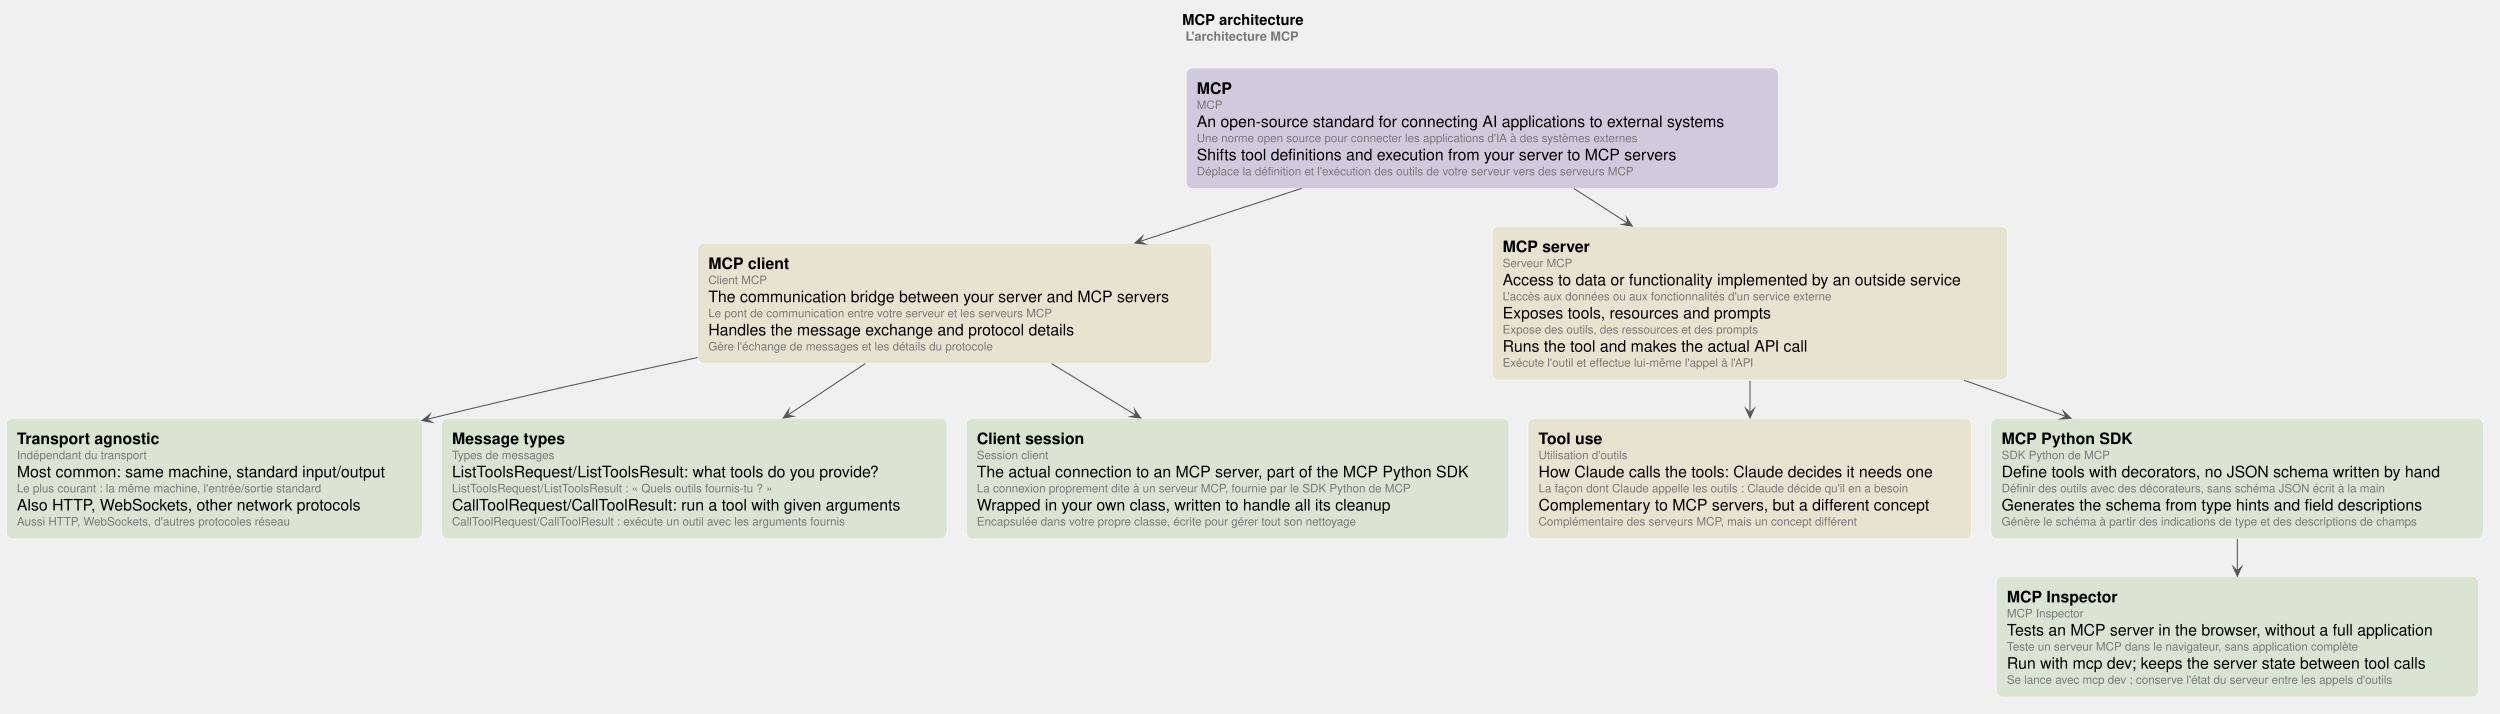
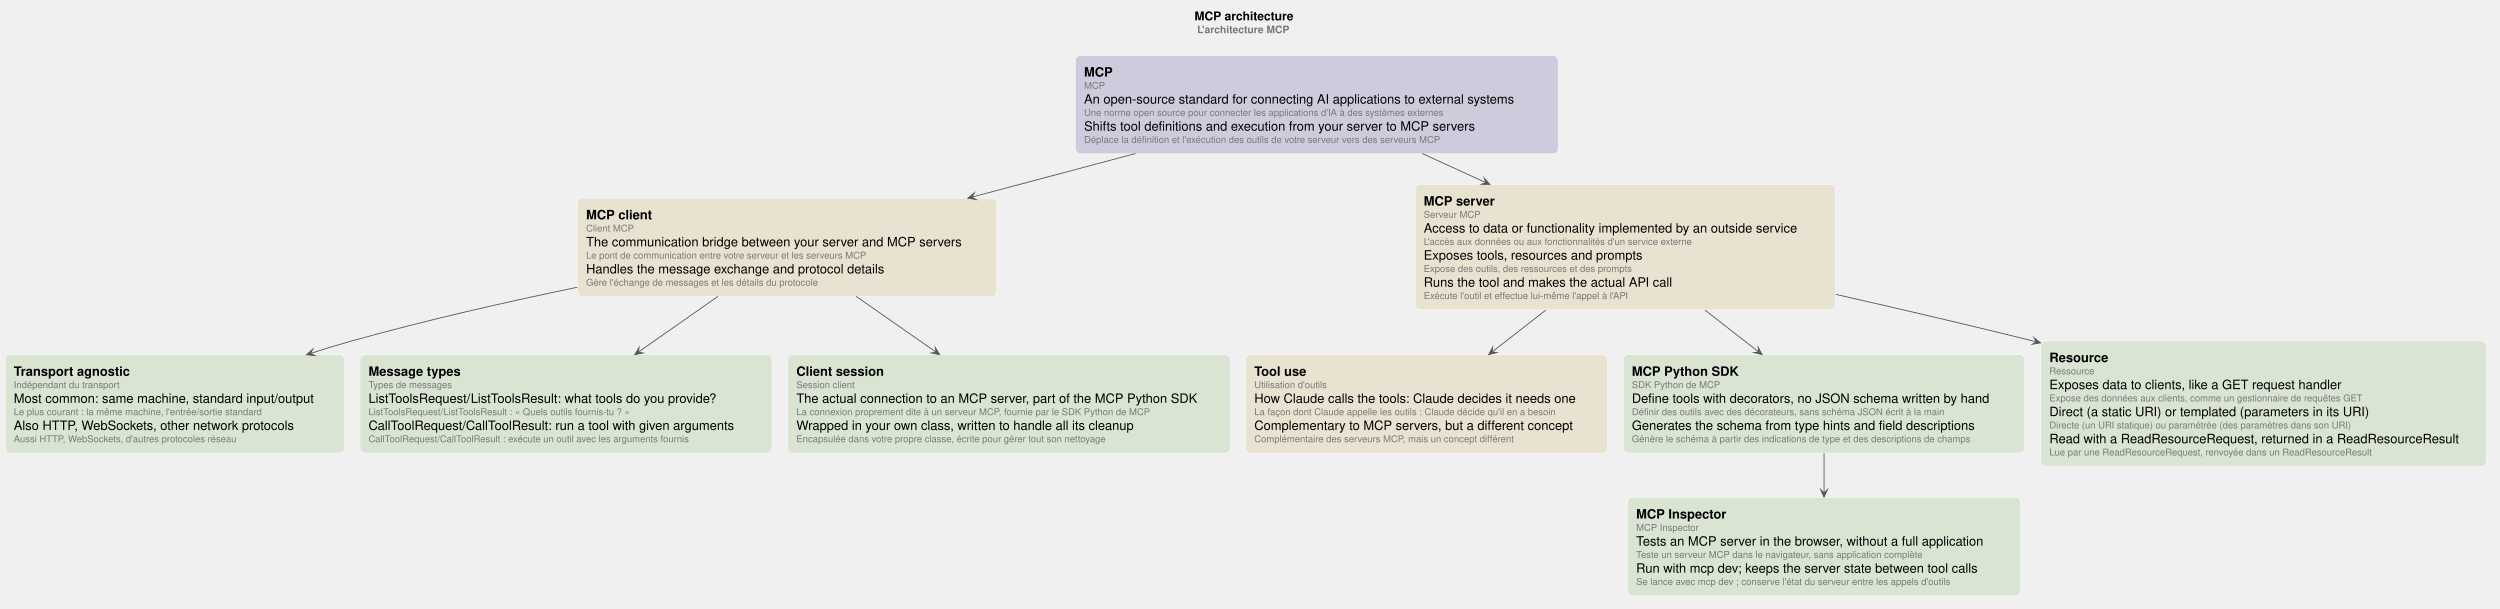
- <svg xmlns="http://www.w3.org/2000/svg" version="1.1" data-diagram-type="DESCRIPTION" style="width:2370px;height:676px;background:#FFFFFF;" width="2370px" height="676px" viewBox="0 0 2370 676" zoomAndPan="magnify" preserveAspectRatio="none" contentStyleType="text/css">
+ <svg xmlns="http://www.w3.org/2000/svg" version="1.1" data-diagram-type="DESCRIPTION" style="width:2907px;height:708px;background:#FFFFFF;" width="2907px" height="708px" viewBox="0 0 2907 708" zoomAndPan="magnify" preserveAspectRatio="none" contentStyleType="text/css">
  <defs />
  <g font-family="sans-serif" lengthAdjust="spacing">
    <g class="title" data-source-line="18">
-       <text x="1120.678" y="23.563" fill="#000" font-size="14" textLength="122.145" font-weight="700" font-family="Helvetica">MCP architecture</text>
-       <text x="1123.836" y="38.564" fill="#777" font-size="12" textLength="115.828" font-weight="700" font-family="Helvetica">L'architecture MCP</text>
+       <text x="1388.928" y="23.563" fill="#000" font-size="14" textLength="122.145" font-weight="700" font-family="Helvetica">MCP architecture</text>
+       <text x="1392.086" y="38.564" fill="#777" font-size="12" textLength="115.828" font-weight="700" font-family="Helvetica">L'architecture MCP</text>
    </g>
    <g class="entity" data-qualified-name="MCP" id="ent0001" data-source-line="20">
-       <rect x="1124.5" y="64.459" width="561.318" height="114.377" fill="#CFCBDD" style="stroke:#FFF;stroke-width:0.5;" rx="6" ry="6" />
-       <text x="1134.5" y="88.99" fill="#000" font-size="15" textLength="35.493" font-weight="700" font-family="Helvetica">MCP</text>
-       <text x="1134.5" y="103.265" fill="#777" font-size="11" textLength="24.997" font-family="Helvetica">MCP</text>
-       <text x="1134.5" y="120.449" fill="#000" font-size="15" textLength="541.318" font-family="Helvetica">An open-source standard for connecting AI applications to external systems</text>
-       <text x="1134.5" y="134.724" fill="#777" font-size="11" textLength="449.072" font-family="Helvetica">Une norme open source pour connecter les applications d'IA à des systèmes externes</text>
-       <text x="1134.5" y="151.908" fill="#000" font-size="15" textLength="491.067" font-family="Helvetica">Shifts tool definitions and execution from your server to MCP servers</text>
-       <text x="1134.5" y="166.183" fill="#777" font-size="11" textLength="446.87" font-family="Helvetica">Déplace la définition et l'exécution des outils de votre serveur vers des serveurs MCP</text>
+       <rect x="1250.5" y="64.459" width="561.318" height="114.377" fill="#CFCBDD" style="stroke:#FFF;stroke-width:0.5;" rx="6" ry="6" />
+       <text x="1260.5" y="88.99" fill="#000" font-size="15" textLength="35.493" font-weight="700" font-family="Helvetica">MCP</text>
+       <text x="1260.5" y="103.265" fill="#777" font-size="11" textLength="24.997" font-family="Helvetica">MCP</text>
+       <text x="1260.5" y="120.449" fill="#000" font-size="15" textLength="541.318" font-family="Helvetica">An open-source standard for connecting AI applications to external systems</text>
+       <text x="1260.5" y="134.724" fill="#777" font-size="11" textLength="449.072" font-family="Helvetica">Une norme open source pour connecter les applications d'IA à des systèmes externes</text>
+       <text x="1260.5" y="151.908" fill="#000" font-size="15" textLength="491.067" font-family="Helvetica">Shifts tool definitions and execution from your server to MCP servers</text>
+       <text x="1260.5" y="166.183" fill="#777" font-size="11" textLength="446.87" font-family="Helvetica">Déplace la définition et l'exécution des outils de votre serveur vers des serveurs MCP</text>
    </g>
    <g class="entity" data-qualified-name="CL" id="ent0002" data-source-line="21">
-       <rect x="661.5" y="230.459" width="487.38" height="114.377" fill="#E8E2D0" style="stroke:#FFF;stroke-width:0.5;" rx="6" ry="6" />
-       <text x="671.5" y="254.99" fill="#000" font-size="15" textLength="81.372" font-weight="700" font-family="Helvetica">MCP client</text>
-       <text x="671.5" y="269.265" fill="#777" font-size="11" textLength="58.33" font-family="Helvetica">Client MCP</text>
-       <text x="671.5" y="286.449" fill="#000" font-size="15" textLength="467.38" font-family="Helvetica">The communication bridge between your server and MCP servers</text>
-       <text x="671.5" y="300.724" fill="#777" font-size="11" textLength="349.046" font-family="Helvetica">Le pont de communication entre votre serveur et les serveurs MCP</text>
-       <text x="671.5" y="317.908" fill="#000" font-size="15" textLength="372.766" font-family="Helvetica">Handles the message exchange and protocol details</text>
-       <text x="671.5" y="332.183" fill="#777" font-size="11" textLength="290.152" font-family="Helvetica">Gère l'échange de messages et les détails du protocole</text>
+       <rect x="671.5" y="230.459" width="487.38" height="114.377" fill="#E8E2D0" style="stroke:#FFF;stroke-width:0.5;" rx="6" ry="6" />
+       <text x="681.5" y="254.99" fill="#000" font-size="15" textLength="81.372" font-weight="700" font-family="Helvetica">MCP client</text>
+       <text x="681.5" y="269.265" fill="#777" font-size="11" textLength="58.33" font-family="Helvetica">Client MCP</text>
+       <text x="681.5" y="286.449" fill="#000" font-size="15" textLength="467.38" font-family="Helvetica">The communication bridge between your server and MCP servers</text>
+       <text x="681.5" y="300.724" fill="#777" font-size="11" textLength="349.046" font-family="Helvetica">Le pont de communication entre votre serveur et les serveurs MCP</text>
+       <text x="681.5" y="317.908" fill="#000" font-size="15" textLength="372.766" font-family="Helvetica">Handles the message exchange and protocol details</text>
+       <text x="681.5" y="332.183" fill="#777" font-size="11" textLength="290.152" font-family="Helvetica">Gère l'échange de messages et les détails du protocole</text>
    </g>
    <g class="entity" data-qualified-name="TA" id="ent0003" data-source-line="22">
-       <rect x="6" y="396.459" width="394.414" height="114.377" fill="#D9E4D3" style="stroke:#FFF;stroke-width:0.5;" rx="6" ry="6" />
-       <text x="16" y="420.99" fill="#000" font-size="15" textLength="141.958" font-weight="700" font-family="Helvetica">Transport agnostic</text>
-       <text x="16" y="435.265" fill="#777" font-size="11" textLength="131.979" font-family="Helvetica">Indépendant du transport</text>
-       <text x="16" y="452.449" fill="#000" font-size="15" textLength="374.414" font-family="Helvetica">Most common: same machine, standard input/output</text>
-       <text x="16" y="466.724" fill="#777" font-size="11" textLength="309.934" font-family="Helvetica">Le plus courant : la même machine, l'entrée/sortie standard</text>
-       <text x="16" y="483.908" fill="#000" font-size="15" textLength="353.086" font-family="Helvetica">Also HTTP, WebSockets, other network protocols</text>
-       <text x="16" y="498.183" fill="#777" font-size="11" textLength="279.281" font-family="Helvetica">Aussi HTTP, WebSockets, d'autres protocoles réseau</text>
+       <rect x="6" y="412.459" width="394.414" height="114.377" fill="#D9E4D3" style="stroke:#FFF;stroke-width:0.5;" rx="6" ry="6" />
+       <text x="16" y="436.99" fill="#000" font-size="15" textLength="141.958" font-weight="700" font-family="Helvetica">Transport agnostic</text>
+       <text x="16" y="451.265" fill="#777" font-size="11" textLength="131.979" font-family="Helvetica">Indépendant du transport</text>
+       <text x="16" y="468.449" fill="#000" font-size="15" textLength="374.414" font-family="Helvetica">Most common: same machine, standard input/output</text>
+       <text x="16" y="482.724" fill="#777" font-size="11" textLength="309.934" font-family="Helvetica">Le plus courant : la même machine, l'entrée/sortie standard</text>
+       <text x="16" y="499.908" fill="#000" font-size="15" textLength="353.086" font-family="Helvetica">Also HTTP, WebSockets, other network protocols</text>
+       <text x="16" y="514.183" fill="#777" font-size="11" textLength="279.281" font-family="Helvetica">Aussi HTTP, WebSockets, d'autres protocoles réseau</text>
    </g>
    <g class="entity" data-qualified-name="MT" id="ent0004" data-source-line="23">
-       <rect x="418.5" y="396.459" width="479.265" height="114.377" fill="#D9E4D3" style="stroke:#FFF;stroke-width:0.5;" rx="6" ry="6" />
-       <text x="428.5" y="420.99" fill="#000" font-size="15" textLength="113.525" font-weight="700" font-family="Helvetica">Message types</text>
-       <text x="428.5" y="435.265" fill="#777" font-size="11" textLength="104.376" font-family="Helvetica">Types de messages</text>
-       <text x="428.5" y="452.449" fill="#000" font-size="15" textLength="437.761" font-family="Helvetica">ListToolsRequest/ListToolsResult: what tools do you provide?</text>
-       <text x="428.5" y="466.724" fill="#777" font-size="11" textLength="326.847" font-family="Helvetica">ListToolsRequest/ListToolsResult : « Quels outils fournis-tu ? »</text>
-       <text x="428.5" y="483.908" fill="#000" font-size="15" textLength="459.265" font-family="Helvetica">CallToolRequest/CallToolResult: run a tool with given arguments</text>
-       <text x="428.5" y="498.183" fill="#777" font-size="11" textLength="403.181" font-family="Helvetica">CallToolRequest/CallToolResult : exécute un outil avec les arguments fournis</text>
+       <rect x="418.5" y="412.459" width="479.265" height="114.377" fill="#D9E4D3" style="stroke:#FFF;stroke-width:0.5;" rx="6" ry="6" />
+       <text x="428.5" y="436.99" fill="#000" font-size="15" textLength="113.525" font-weight="700" font-family="Helvetica">Message types</text>
+       <text x="428.5" y="451.265" fill="#777" font-size="11" textLength="104.376" font-family="Helvetica">Types de messages</text>
+       <text x="428.5" y="468.449" fill="#000" font-size="15" textLength="437.761" font-family="Helvetica">ListToolsRequest/ListToolsResult: what tools do you provide?</text>
+       <text x="428.5" y="482.724" fill="#777" font-size="11" textLength="326.847" font-family="Helvetica">ListToolsRequest/ListToolsResult : « Quels outils fournis-tu ? »</text>
+       <text x="428.5" y="499.908" fill="#000" font-size="15" textLength="459.265" font-family="Helvetica">CallToolRequest/CallToolResult: run a tool with given arguments</text>
+       <text x="428.5" y="514.183" fill="#777" font-size="11" textLength="403.181" font-family="Helvetica">CallToolRequest/CallToolResult : exécute un outil avec les arguments fournis</text>
    </g>
    <g class="entity" data-qualified-name="SV" id="ent0005" data-source-line="24">
-       <rect x="1414.5" y="214.459" width="488.545" height="145.836" fill="#E8E2D0" style="stroke:#FFF;stroke-width:0.5;" rx="6" ry="6" />
-       <text x="1424.5" y="238.99" fill="#000" font-size="15" textLength="87.656" font-weight="700" font-family="Helvetica">MCP server</text>
-       <text x="1424.5" y="253.265" fill="#777" font-size="11" textLength="68.943" font-family="Helvetica">Serveur MCP</text>
-       <text x="1424.5" y="270.449" fill="#000" font-size="15" textLength="468.545" font-family="Helvetica">Access to data or functionality implemented by an outside service</text>
-       <text x="1424.5" y="284.724" fill="#777" font-size="11" textLength="338.083" font-family="Helvetica">L'accès aux données ou aux fonctionnalités d'un service externe</text>
-       <text x="1424.5" y="301.908" fill="#000" font-size="15" textLength="272.6" font-family="Helvetica">Exposes tools, resources and prompts</text>
-       <text x="1424.5" y="316.183" fill="#777" font-size="11" textLength="259.225" font-family="Helvetica">Expose des outils, des ressources et des prompts</text>
-       <text x="1424.5" y="333.367" fill="#000" font-size="15" textLength="306.584" font-family="Helvetica">Runs the tool and makes the actual API call</text>
-       <text x="1424.5" y="347.642" fill="#777" font-size="11" textLength="260.831" font-family="Helvetica">Exécute l'outil et effectue lui-même l'appel à l'API</text>
+       <rect x="1645.5" y="214.459" width="488.545" height="145.836" fill="#E8E2D0" style="stroke:#FFF;stroke-width:0.5;" rx="6" ry="6" />
+       <text x="1655.5" y="238.99" fill="#000" font-size="15" textLength="87.656" font-weight="700" font-family="Helvetica">MCP server</text>
+       <text x="1655.5" y="253.265" fill="#777" font-size="11" textLength="68.943" font-family="Helvetica">Serveur MCP</text>
+       <text x="1655.5" y="270.449" fill="#000" font-size="15" textLength="468.545" font-family="Helvetica">Access to data or functionality implemented by an outside service</text>
+       <text x="1655.5" y="284.724" fill="#777" font-size="11" textLength="338.083" font-family="Helvetica">L'accès aux données ou aux fonctionnalités d'un service externe</text>
+       <text x="1655.5" y="301.908" fill="#000" font-size="15" textLength="272.6" font-family="Helvetica">Exposes tools, resources and prompts</text>
+       <text x="1655.5" y="316.183" fill="#777" font-size="11" textLength="259.225" font-family="Helvetica">Expose des outils, des ressources et des prompts</text>
+       <text x="1655.5" y="333.367" fill="#000" font-size="15" textLength="306.584" font-family="Helvetica">Runs the tool and makes the actual API call</text>
+       <text x="1655.5" y="347.642" fill="#777" font-size="11" textLength="260.831" font-family="Helvetica">Exécute l'outil et effectue lui-même l'appel à l'API</text>
    </g>
    <g class="entity" data-qualified-name="TU" id="ent0006" data-source-line="25">
-       <rect x="1448.5" y="396.459" width="420.54" height="114.377" fill="#E8E2D0" style="stroke:#FFF;stroke-width:0.5;" rx="6" ry="6" />
-       <text x="1458.5" y="420.99" fill="#000" font-size="15" textLength="64.834" font-weight="700" font-family="Helvetica">Tool use</text>
-       <text x="1458.5" y="435.265" fill="#777" font-size="11" textLength="92.807" font-family="Helvetica">Utilisation d'outils</text>
-       <text x="1458.5" y="452.449" fill="#000" font-size="15" textLength="400.54" font-family="Helvetica">How Claude calls the tools: Claude decides it needs one</text>
-       <text x="1458.5" y="466.724" fill="#777" font-size="11" textLength="375.885" font-family="Helvetica">La façon dont Claude appelle les outils : Claude décide qu'il en a besoin</text>
-       <text x="1458.5" y="483.908" fill="#000" font-size="15" textLength="398.24" font-family="Helvetica">Complementary to MCP servers, but a different concept</text>
-       <text x="1458.5" y="498.183" fill="#777" font-size="11" textLength="324.473" font-family="Helvetica">Complémentaire des serveurs MCP, mais un concept différent</text>
+       <rect x="1448.5" y="412.459" width="420.54" height="114.377" fill="#E8E2D0" style="stroke:#FFF;stroke-width:0.5;" rx="6" ry="6" />
+       <text x="1458.5" y="436.99" fill="#000" font-size="15" textLength="64.834" font-weight="700" font-family="Helvetica">Tool use</text>
+       <text x="1458.5" y="451.265" fill="#777" font-size="11" textLength="92.807" font-family="Helvetica">Utilisation d'outils</text>
+       <text x="1458.5" y="468.449" fill="#000" font-size="15" textLength="400.54" font-family="Helvetica">How Claude calls the tools: Claude decides it needs one</text>
+       <text x="1458.5" y="482.724" fill="#777" font-size="11" textLength="375.885" font-family="Helvetica">La façon dont Claude appelle les outils : Claude décide qu'il en a besoin</text>
+       <text x="1458.5" y="499.908" fill="#000" font-size="15" textLength="398.24" font-family="Helvetica">Complementary to MCP servers, but a different concept</text>
+       <text x="1458.5" y="514.183" fill="#777" font-size="11" textLength="324.473" font-family="Helvetica">Complémentaire des serveurs MCP, mais un concept différent</text>
    </g>
    <g class="entity" data-qualified-name="SDK" id="ent0007" data-source-line="26">
-       <rect x="1887.5" y="396.459" width="466.719" height="114.377" fill="#D9E4D3" style="stroke:#FFF;stroke-width:0.5;" rx="6" ry="6" />
-       <text x="1897.5" y="420.99" fill="#000" font-size="15" textLength="128.32" font-weight="700" font-family="Helvetica">MCP Python SDK</text>
-       <text x="1897.5" y="435.265" fill="#777" font-size="11" textLength="106.219" font-family="Helvetica">SDK Python de MCP</text>
-       <text x="1897.5" y="452.449" fill="#000" font-size="15" textLength="446.719" font-family="Helvetica">Define tools with decorators, no JSON schema written by hand</text>
-       <text x="1897.5" y="466.724" fill="#777" font-size="11" textLength="387.261" font-family="Helvetica">Définir des outils avec des décorateurs, sans schéma JSON écrit à la main</text>
-       <text x="1897.5" y="483.908" fill="#000" font-size="15" textLength="428.818" font-family="Helvetica">Generates the schema from type hints and field descriptions</text>
-       <text x="1897.5" y="498.183" fill="#777" font-size="11" textLength="420.621" font-family="Helvetica">Génère le schéma à partir des indications de type et des descriptions de champs</text>
+       <rect x="1887.5" y="412.459" width="466.719" height="114.377" fill="#D9E4D3" style="stroke:#FFF;stroke-width:0.5;" rx="6" ry="6" />
+       <text x="1897.5" y="436.99" fill="#000" font-size="15" textLength="128.32" font-weight="700" font-family="Helvetica">MCP Python SDK</text>
+       <text x="1897.5" y="451.265" fill="#777" font-size="11" textLength="106.219" font-family="Helvetica">SDK Python de MCP</text>
+       <text x="1897.5" y="468.449" fill="#000" font-size="15" textLength="446.719" font-family="Helvetica">Define tools with decorators, no JSON schema written by hand</text>
+       <text x="1897.5" y="482.724" fill="#777" font-size="11" textLength="387.261" font-family="Helvetica">Définir des outils avec des décorateurs, sans schéma JSON écrit à la main</text>
+       <text x="1897.5" y="499.908" fill="#000" font-size="15" textLength="428.818" font-family="Helvetica">Generates the schema from type hints and field descriptions</text>
+       <text x="1897.5" y="514.183" fill="#777" font-size="11" textLength="420.621" font-family="Helvetica">Génère le schéma à partir des indications de type et des descriptions de champs</text>
    </g>
    <g class="entity" data-qualified-name="CS" id="ent0008" data-source-line="27">
-       <rect x="916" y="396.459" width="514.458" height="114.377" fill="#D9E4D3" style="stroke:#FFF;stroke-width:0.5;" rx="6" ry="6" />
-       <text x="926" y="420.99" fill="#000" font-size="15" textLength="105.535" font-weight="700" font-family="Helvetica">Client session</text>
-       <text x="926" y="435.265" fill="#777" font-size="11" textLength="72.424" font-family="Helvetica">Session client</text>
-       <text x="926" y="452.449" fill="#000" font-size="15" textLength="494.458" font-family="Helvetica">The actual connection to an MCP server, part of the MCP Python SDK</text>
-       <text x="926" y="466.724" fill="#777" font-size="11" textLength="437.352" font-family="Helvetica">La connexion proprement dite à un serveur MCP, fournie par le SDK Python de MCP</text>
-       <text x="926" y="483.908" fill="#000" font-size="15" textLength="424.204" font-family="Helvetica">Wrapped in your own class, written to handle all its cleanup</text>
-       <text x="926" y="498.183" fill="#777" font-size="11" textLength="387.771" font-family="Helvetica">Encapsulée dans votre propre classe, écrite pour gérer tout son nettoyage</text>
+       <rect x="916" y="412.459" width="514.458" height="114.377" fill="#D9E4D3" style="stroke:#FFF;stroke-width:0.5;" rx="6" ry="6" />
+       <text x="926" y="436.99" fill="#000" font-size="15" textLength="105.535" font-weight="700" font-family="Helvetica">Client session</text>
+       <text x="926" y="451.265" fill="#777" font-size="11" textLength="72.424" font-family="Helvetica">Session client</text>
+       <text x="926" y="468.449" fill="#000" font-size="15" textLength="494.458" font-family="Helvetica">The actual connection to an MCP server, part of the MCP Python SDK</text>
+       <text x="926" y="482.724" fill="#777" font-size="11" textLength="437.352" font-family="Helvetica">La connexion proprement dite à un serveur MCP, fournie par le SDK Python de MCP</text>
+       <text x="926" y="499.908" fill="#000" font-size="15" textLength="424.204" font-family="Helvetica">Wrapped in your own class, written to handle all its cleanup</text>
+       <text x="926" y="514.183" fill="#777" font-size="11" textLength="387.771" font-family="Helvetica">Encapsulée dans votre propre classe, écrite pour gérer tout son nettoyage</text>
    </g>
    <g class="entity" data-qualified-name="INS" id="ent0009" data-source-line="28">
-       <rect x="1892.5" y="546.459" width="457.117" height="114.377" fill="#D9E4D3" style="stroke:#FFF;stroke-width:0.5;" rx="6" ry="6" />
-       <text x="1902.5" y="570.99" fill="#000" font-size="15" textLength="110.786" font-weight="700" font-family="Helvetica">MCP Inspector</text>
-       <text x="1902.5" y="585.265" fill="#777" font-size="11" textLength="77.118" font-family="Helvetica">MCP Inspector</text>
-       <text x="1902.5" y="602.449" fill="#000" font-size="15" textLength="437.117" font-family="Helvetica">Tests an MCP server in the browser, without a full application</text>
-       <text x="1902.5" y="616.724" fill="#777" font-size="11" textLength="357.86" font-family="Helvetica">Teste un serveur MCP dans le navigateur, sans application complète</text>
-       <text x="1902.5" y="633.908" fill="#000" font-size="15" textLength="428.079" font-family="Helvetica">Run with mcp dev; keeps the server state between tool calls</text>
-       <text x="1902.5" y="648.183" fill="#777" font-size="11" textLength="395.184" font-family="Helvetica">Se lance avec mcp dev ; conserve l'état du serveur entre les appels d'outils</text>
+       <rect x="1892.5" y="578.459" width="457.117" height="114.377" fill="#D9E4D3" style="stroke:#FFF;stroke-width:0.5;" rx="6" ry="6" />
+       <text x="1902.5" y="602.99" fill="#000" font-size="15" textLength="110.786" font-weight="700" font-family="Helvetica">MCP Inspector</text>
+       <text x="1902.5" y="617.265" fill="#777" font-size="11" textLength="77.118" font-family="Helvetica">MCP Inspector</text>
+       <text x="1902.5" y="634.449" fill="#000" font-size="15" textLength="437.117" font-family="Helvetica">Tests an MCP server in the browser, without a full application</text>
+       <text x="1902.5" y="648.724" fill="#777" font-size="11" textLength="357.86" font-family="Helvetica">Teste un serveur MCP dans le navigateur, sans application complète</text>
+       <text x="1902.5" y="665.908" fill="#000" font-size="15" textLength="428.079" font-family="Helvetica">Run with mcp dev; keeps the server state between tool calls</text>
+       <text x="1902.5" y="680.183" fill="#777" font-size="11" textLength="395.184" font-family="Helvetica">Se lance avec mcp dev ; conserve l'état du serveur entre les appels d'outils</text>
    </g>
-     <g class="link" data-entity-1="ent0001" data-entity-2="ent0002" id="lnk10" data-link-type="dependency">
-       <polygon points="1075.951,230.387,1085.749,231.383,1080.702,228.829,1083.256,223.781,1075.951,230.387" fill="#555" style="stroke:#555;stroke-width:1;stroke-linejoin:miter;stroke-miterlimit:10;" />
-       <path d="M1233.977,178.554 C1182.932,195.297 1131.742,212.088 1080.702,228.829" style="stroke:#555;stroke-width:1;" fill="none" />
+     <g class="entity" data-qualified-name="RS" id="ent0010" data-source-line="29">
+       <rect x="2373" y="396.459" width="518.032" height="145.836" fill="#D9E4D3" style="stroke:#FFF;stroke-width:0.5;" rx="6" ry="6" />
+       <text x="2383" y="420.99" fill="#000" font-size="15" textLength="70.891" font-weight="700" font-family="Helvetica">Resource</text>
+       <text x="2383" y="435.265" fill="#777" font-size="11" textLength="55.043" font-family="Helvetica">Ressource</text>
+       <text x="2383" y="452.449" fill="#000" font-size="15" textLength="360.571" font-family="Helvetica">Exposes data to clients, like a GET request handler</text>
+       <text x="2383" y="466.724" fill="#777" font-size="11" textLength="386.047" font-family="Helvetica">Expose des données aux clients, comme un gestionnaire de requêtes GET</text>
+       <text x="2383" y="483.908" fill="#000" font-size="15" textLength="394.387" font-family="Helvetica">Direct (a static URI) or templated (parameters in its URI)</text>
+       <text x="2383" y="498.183" fill="#777" font-size="11" textLength="370.632" font-family="Helvetica">Directe (un URI statique) ou paramétrée (des paramètres dans son URI)</text>
+       <text x="2383" y="515.367" fill="#000" font-size="15" textLength="498.032" font-family="Helvetica">Read with a ReadResourceRequest, returned in a ReadResourceResult</text>
+       <text x="2383" y="529.642" fill="#777" font-size="11" textLength="393.755" font-family="Helvetica">Lue par une ReadResourceRequest, renvoyée dans un ReadResourceResult</text>
    </g>
-     <g class="link" data-entity-1="ent0001" data-entity-2="ent0005" id="lnk11" data-link-type="dependency">
-       <polygon points="1547.37,214.383,1541.978,206.14,1543.169,211.67,1537.639,212.861,1547.37,214.383" fill="#555" style="stroke:#555;stroke-width:1;stroke-linejoin:miter;stroke-miterlimit:10;" />
-       <path d="M1492.057,178.669 C1509.865,190.167 1524.638,199.706 1543.169,211.67" style="stroke:#555;stroke-width:1;" fill="none" />
+     <g class="link" data-entity-1="ent0001" data-entity-2="ent0002" id="lnk11" data-link-type="dependency">
+       <polygon points="1125.35,230.457,1135.076,232.007,1130.182,229.17,1133.018,224.276,1125.35,230.457" fill="#555" style="stroke:#555;stroke-width:1;stroke-linejoin:miter;stroke-miterlimit:10;" />
+       <path d="M1320.3,178.554 C1257.325,195.32 1193.134,212.41 1130.182,229.17" style="stroke:#555;stroke-width:1;" fill="none" />
    </g>
-     <g class="link" data-entity-1="ent0002" data-entity-2="ent0003" id="lnk12" data-link-type="dependency">
-       <polygon points="400.027,398.671,409.726,400.384,404.879,397.466,407.797,392.62,400.027,398.671" fill="#555" style="stroke:#555;stroke-width:1;stroke-linejoin:miter;stroke-miterlimit:10;" />
-       <path d="M661.296,338.933 C580.77,356.3 490.859,376.434 409,396.459 C406.03,397.186 407.89,396.718 404.879,397.466" style="stroke:#555;stroke-width:1;" fill="none" />
+     <g class="link" data-entity-1="ent0001" data-entity-2="ent0005" id="lnk12" data-link-type="dependency">
+       <polygon points="1732.342,214.437,1725.818,207.059,1727.794,212.359,1722.494,214.336,1732.342,214.437" fill="#555" style="stroke:#555;stroke-width:1;stroke-linejoin:miter;stroke-miterlimit:10;" />
+       <path d="M1653.794,178.554 C1679.074,190.103 1701.478,200.338 1727.794,212.359" style="stroke:#555;stroke-width:1;" fill="none" />
    </g>
-     <g class="link" data-entity-1="ent0002" data-entity-2="ent0004" id="lnk13" data-link-type="dependency">
-       <polygon points="742.547,396.322,752.258,394.676,746.713,393.557,747.832,388.012,742.547,396.322" fill="#555" style="stroke:#555;stroke-width:1;stroke-linejoin:miter;stroke-miterlimit:10;" />
-       <path d="M820.342,344.669 C795.205,361.359 771.843,376.871 746.713,393.557" style="stroke:#555;stroke-width:1;" fill="none" />
+     <g class="link" data-entity-1="ent0002" data-entity-2="ent0003" id="lnk13" data-link-type="dependency">
+       <polygon points="356.436,412.457,366.231,413.481,361.191,410.913,363.76,405.873,356.436,412.457" fill="#555" style="stroke:#555;stroke-width:1;stroke-linejoin:miter;stroke-miterlimit:10;" />
+       <path d="M671.227,334.014 C587.542,351.362 493.655,372.732 409,396.459 C391.855,401.264 378.817,405.188 361.191,410.913" style="stroke:#555;stroke-width:1;" fill="none" />
    </g>
-     <g class="link" data-entity-1="ent0005" data-entity-2="ent0006" id="lnk14" data-link-type="dependency">
-       <polygon points="1659,396.199,1663,387.199,1659,391.199,1655,387.199,1659,396.199" fill="#555" style="stroke:#555;stroke-width:1;stroke-linejoin:miter;stroke-miterlimit:10;" />
-       <path d="M1659,360.869 C1659,372.711 1659,379.822 1659,391.199" style="stroke:#555;stroke-width:1;" fill="none" />
+     <g class="link" data-entity-1="ent0002" data-entity-2="ent0004" id="lnk14" data-link-type="dependency">
+       <polygon points="738.092,412.363,747.759,410.476,742.188,409.495,743.169,403.924,738.092,412.363" fill="#555" style="stroke:#555;stroke-width:1;stroke-linejoin:miter;stroke-miterlimit:10;" />
+       <path d="M834.741,344.672 C803.959,366.231 772.953,387.947 742.188,409.495" style="stroke:#555;stroke-width:1;" fill="none" />
    </g>
-     <g class="link" data-entity-1="ent0005" data-entity-2="ent0007" id="lnk15" data-link-type="dependency">
-       <polygon points="1963.2,396.443,1956.056,389.663,1958.488,394.771,1953.38,397.202,1963.2,396.443" fill="#555" style="stroke:#555;stroke-width:1;stroke-linejoin:miter;stroke-miterlimit:10;" />
-       <path d="M1861.976,360.511 C1895.894,372.551 1925.917,383.209 1958.488,394.771" style="stroke:#555;stroke-width:1;" fill="none" />
+     <g class="link" data-entity-1="ent0005" data-entity-2="ent0006" id="lnk15" data-link-type="dependency">
+       <polygon points="1731.021,412.339,1740.579,409.962,1734.965,409.265,1735.662,403.652,1731.021,412.339" fill="#555" style="stroke:#555;stroke-width:1;stroke-linejoin:miter;stroke-miterlimit:10;" />
+       <path d="M1797.374,360.635 C1775.283,377.849 1755.973,392.896 1734.965,409.265" style="stroke:#555;stroke-width:1;" fill="none" />
    </g>
-     <g class="link" data-entity-1="ent0007" data-entity-2="ent0009" id="lnk16" data-link-type="dependency">
-       <polygon points="2121,546.241,2125,537.241,2121,541.241,2117,537.241,2121,546.241" fill="#555" style="stroke:#555;stroke-width:1;stroke-linejoin:miter;stroke-miterlimit:10;" />
-       <path d="M2121,510.834 C2121,522.433 2121,529.647 2121,541.241" style="stroke:#555;stroke-width:1;" fill="none" />
+     <g class="link" data-entity-1="ent0005" data-entity-2="ent0007" id="lnk16" data-link-type="dependency">
+       <polygon points="2048.979,412.339,2044.338,403.652,2045.035,409.265,2039.421,409.962,2048.979,412.339" fill="#555" style="stroke:#555;stroke-width:1;stroke-linejoin:miter;stroke-miterlimit:10;" />
+       <path d="M1982.626,360.635 C2004.717,377.849 2024.027,392.896 2045.035,409.265" style="stroke:#555;stroke-width:1;" fill="none" />
    </g>
-     <g class="link" data-entity-1="ent0002" data-entity-2="ent0008" id="lnk17" data-link-type="dependency">
-       <polygon points="1081.265,396.322,1075.676,388.213,1077,393.713,1071.5,395.037,1081.265,396.322" fill="#555" style="stroke:#555;stroke-width:1;stroke-linejoin:miter;stroke-miterlimit:10;" />
-       <path d="M996.855,344.669 C1024.13,361.359 1049.733,377.027 1077,393.713" style="stroke:#555;stroke-width:1;" fill="none" />
+     <g class="link" data-entity-1="ent0007" data-entity-2="ent0009" id="lnk17" data-link-type="dependency">
+       <polygon points="2121,578.193,2125,569.193,2121,573.193,2117,569.193,2121,578.193" fill="#555" style="stroke:#555;stroke-width:1;stroke-linejoin:miter;stroke-miterlimit:10;" />
+       <path d="M2121,526.898 C2121,543.484 2121,556.619 2121,573.193" style="stroke:#555;stroke-width:1;" fill="none" />
+     </g>
+     <g class="link" data-entity-1="ent0002" data-entity-2="ent0008" id="lnk18" data-link-type="dependency">
+       <polygon points="1092.596,412.363,1087.504,403.933,1088.495,409.502,1082.926,410.494,1092.596,412.363" fill="#555" style="stroke:#555;stroke-width:1;stroke-linejoin:miter;stroke-miterlimit:10;" />
+       <path d="M995.572,344.672 C1026.473,366.231 1057.61,387.954 1088.495,409.502" style="stroke:#555;stroke-width:1;" fill="none" />
+     </g>
+     <g class="link" data-entity-1="ent0005" data-entity-2="ent0010" id="lnk19" data-link-type="dependency">
+       <polygon points="2372.816,398.656,2365.057,392.591,2367.966,397.442,2363.114,400.351,2372.816,398.656" fill="#555" style="stroke:#555;stroke-width:1;stroke-linejoin:miter;stroke-miterlimit:10;" />
+       <path d="M2134.609,342.306 C2208.462,359.071 2289.661,378.011 2364,396.459 C2366.922,397.184 2365.012,396.703 2367.966,397.442" style="stroke:#555;stroke-width:1;" fill="none" />
    </g>
  </g>
</svg>
